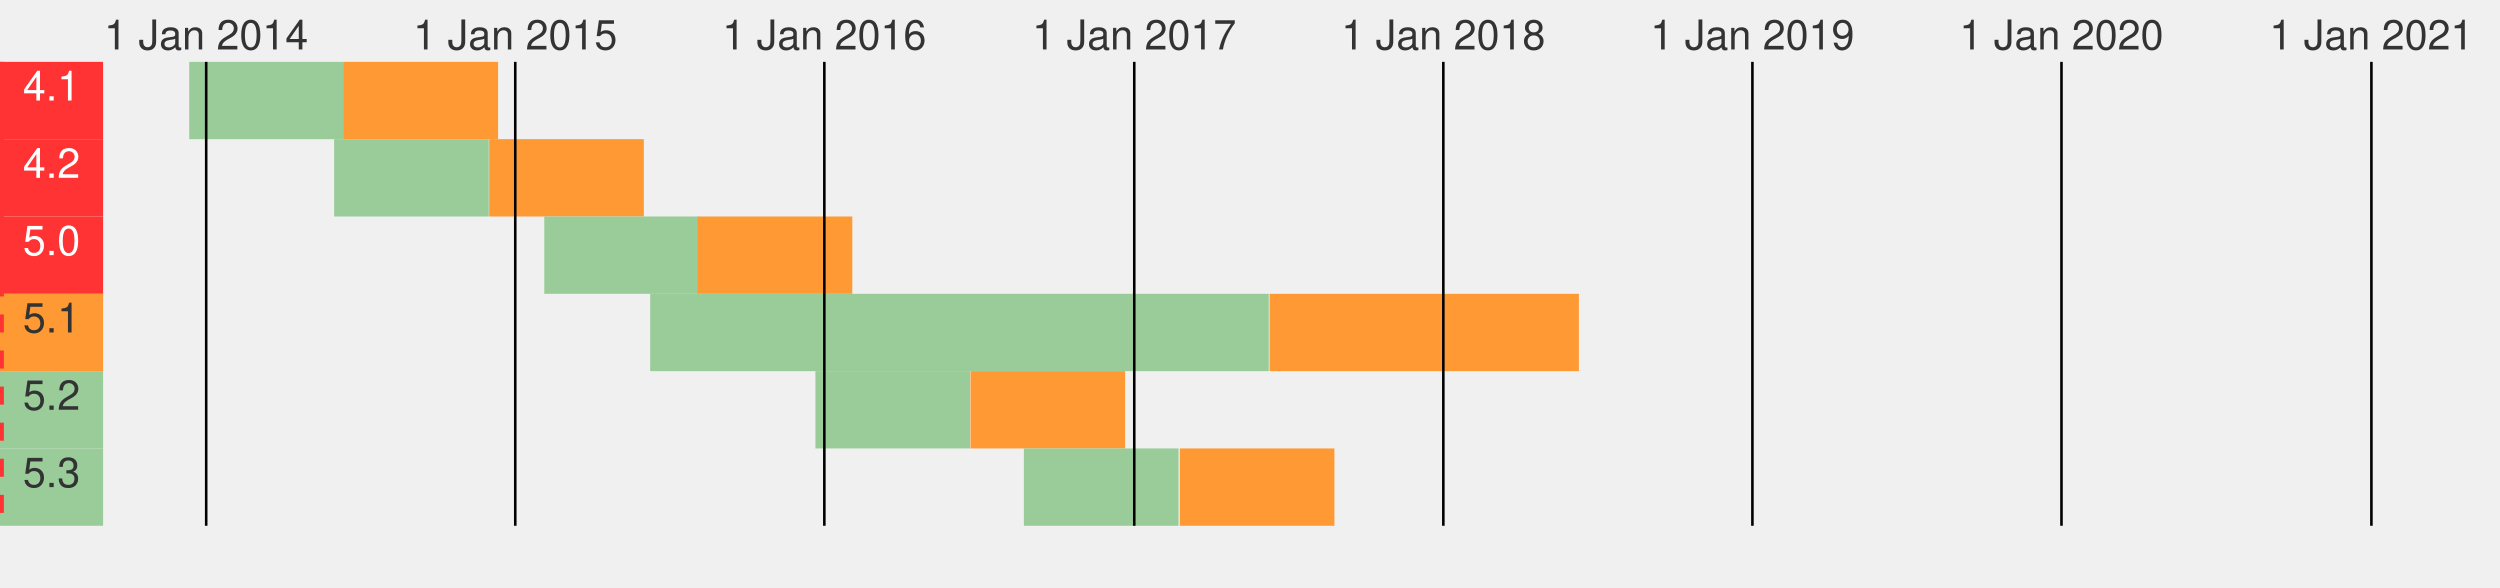
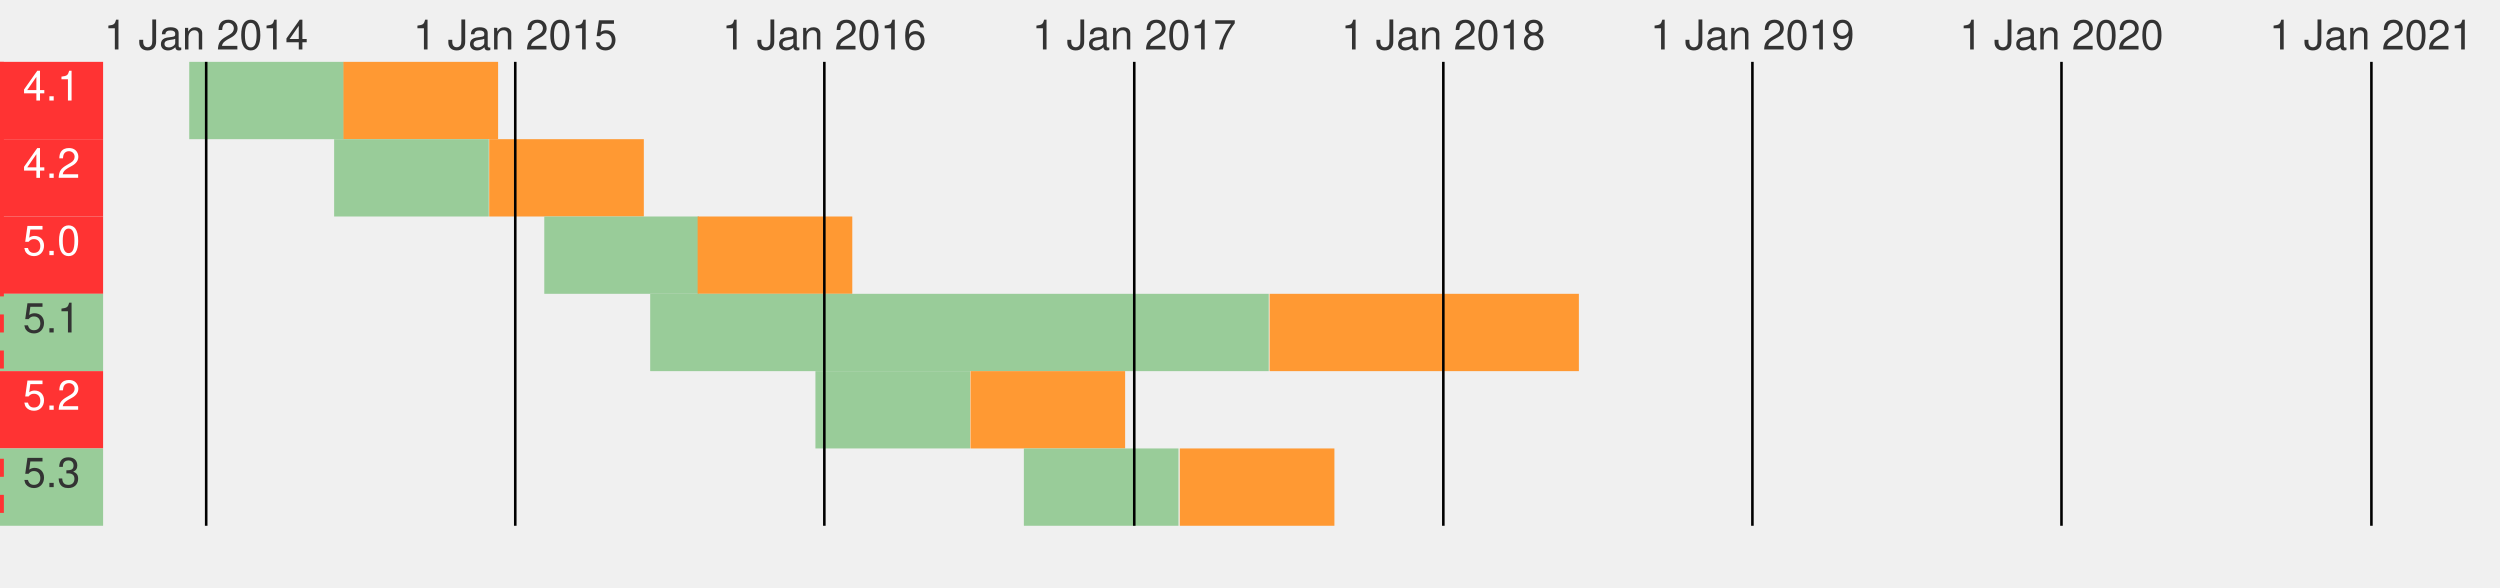
<svg xmlns="http://www.w3.org/2000/svg" viewbox="0 0 970 228" width="970" height="228">
  <style type="text/css">
    

      text {
        fill: #333;
        font-family: "Fira Sans", "Source Sans Pro", Helvetica, Arial, sans-serif;
        font-size: 16px;
      }

      g.eol rect,
      .branches rect.eol {
        fill: #f33;
      }

      g.eol text {
        fill: white;
      }

      g.security rect,
      .branches rect.security {
        fill: #f93;
      }

      g.stable rect,
      .branches rect.stable {
        fill: #9c9;
      }

      .branch-labels text {
        alignment-baseline: central;
        text-anchor: middle;
      }

      .today line {
        stroke: #f33;
        stroke-dasharray: 7,7;
        stroke-width: 3px;
      }

      .today text {
        fill: #f33;
        text-anchor: middle;
      }

      .years line {
        stroke: black;
      }

      .years text {
        text-anchor: middle;
      }
    
  </style>
  <g class="branch-labels">
    <g class="eol">
      <rect x="0" y="24" width="40" height="30" />
      <text x="20" y="39">
          4.1        </text>
    </g>
    <g class="eol">
      <rect x="0" y="54" width="40" height="30" />
      <text x="20" y="69">
          4.2        </text>
    </g>
    <g class="eol">
      <rect x="0" y="84" width="40" height="30" />
      <text x="20" y="99">
          5.0        </text>
    </g>
-     <g class="security">
+     <g class="stable">
      <rect x="0" y="114" width="40" height="30" />
      <text x="20" y="129">
          5.1        </text>
    </g>
-     <g class="stable">
+     <g class="eol">
      <rect x="0" y="144" width="40" height="30" />
      <text x="20" y="159">
          5.2        </text>
    </g>
    <g class="stable">
      <rect x="0" y="174" width="40" height="30" />
      <text x="20" y="189">
          5.3        </text>
    </g>
  </g>
  <g class="branches">
    <rect class="stable" x="73.425" y="24" width="60" height="30" />
    <rect class="security" x="133.26" y="24" width="60" height="30" />
    <rect class="stable" x="129.644" y="54" width="60" height="30" />
    <rect class="security" x="189.808" y="54" width="60" height="30" />
    <rect class="stable" x="211.178" y="84" width="60" height="30" />
    <rect class="security" x="270.685" y="84" width="60" height="30" />
    <rect class="stable" x="252.274" y="114" width="240" height="30" />
    <rect class="security" x="492.603" y="114" width="120" height="30" />
    <rect class="stable" x="316.384" y="144" width="60" height="30" />
    <rect class="security" x="376.548" y="144" width="60" height="30" />
    <rect class="stable" x="397.26" y="174" width="60" height="30" />
    <rect class="security" x="457.753" y="174" width="60" height="30" />
  </g>
  <g class="years">
    <line x1="80" y1="24" x2="80" y2="204" />
    <text x="80" y="19.2">
        1 Jan 2014      </text>
    <line x1="199.921" y1="24" x2="199.921" y2="204" />
    <text x="199.921" y="19.2">
        1 Jan 2015      </text>
    <line x1="319.842" y1="24" x2="319.842" y2="204" />
    <text x="319.842" y="19.2">
        1 Jan 2016      </text>
    <line x1="440.092" y1="24" x2="440.092" y2="204" />
    <text x="440.092" y="19.2">
        1 Jan 2017      </text>
    <line x1="560.013" y1="24" x2="560.013" y2="204" />
    <text x="560.013" y="19.2">
        1 Jan 2018      </text>
    <line x1="679.934" y1="24" x2="679.934" y2="204" />
    <text x="679.934" y="19.2">
        1 Jan 2019      </text>
    <line x1="799.855" y1="24" x2="799.855" y2="204" />
    <text x="799.855" y="19.2">
        1 Jan 2020      </text>
    <line x1="920.105" y1="24" x2="920.105" y2="204" />
    <text x="920.105" y="19.2">
        1 Jan 2021      </text>
  </g>
  <g class="today">
    <line id="line-today" x1="" y1="24" x2="" y2="204" />
    <text id="date-today" x="" y="223.2" />
  </g>
</svg>
